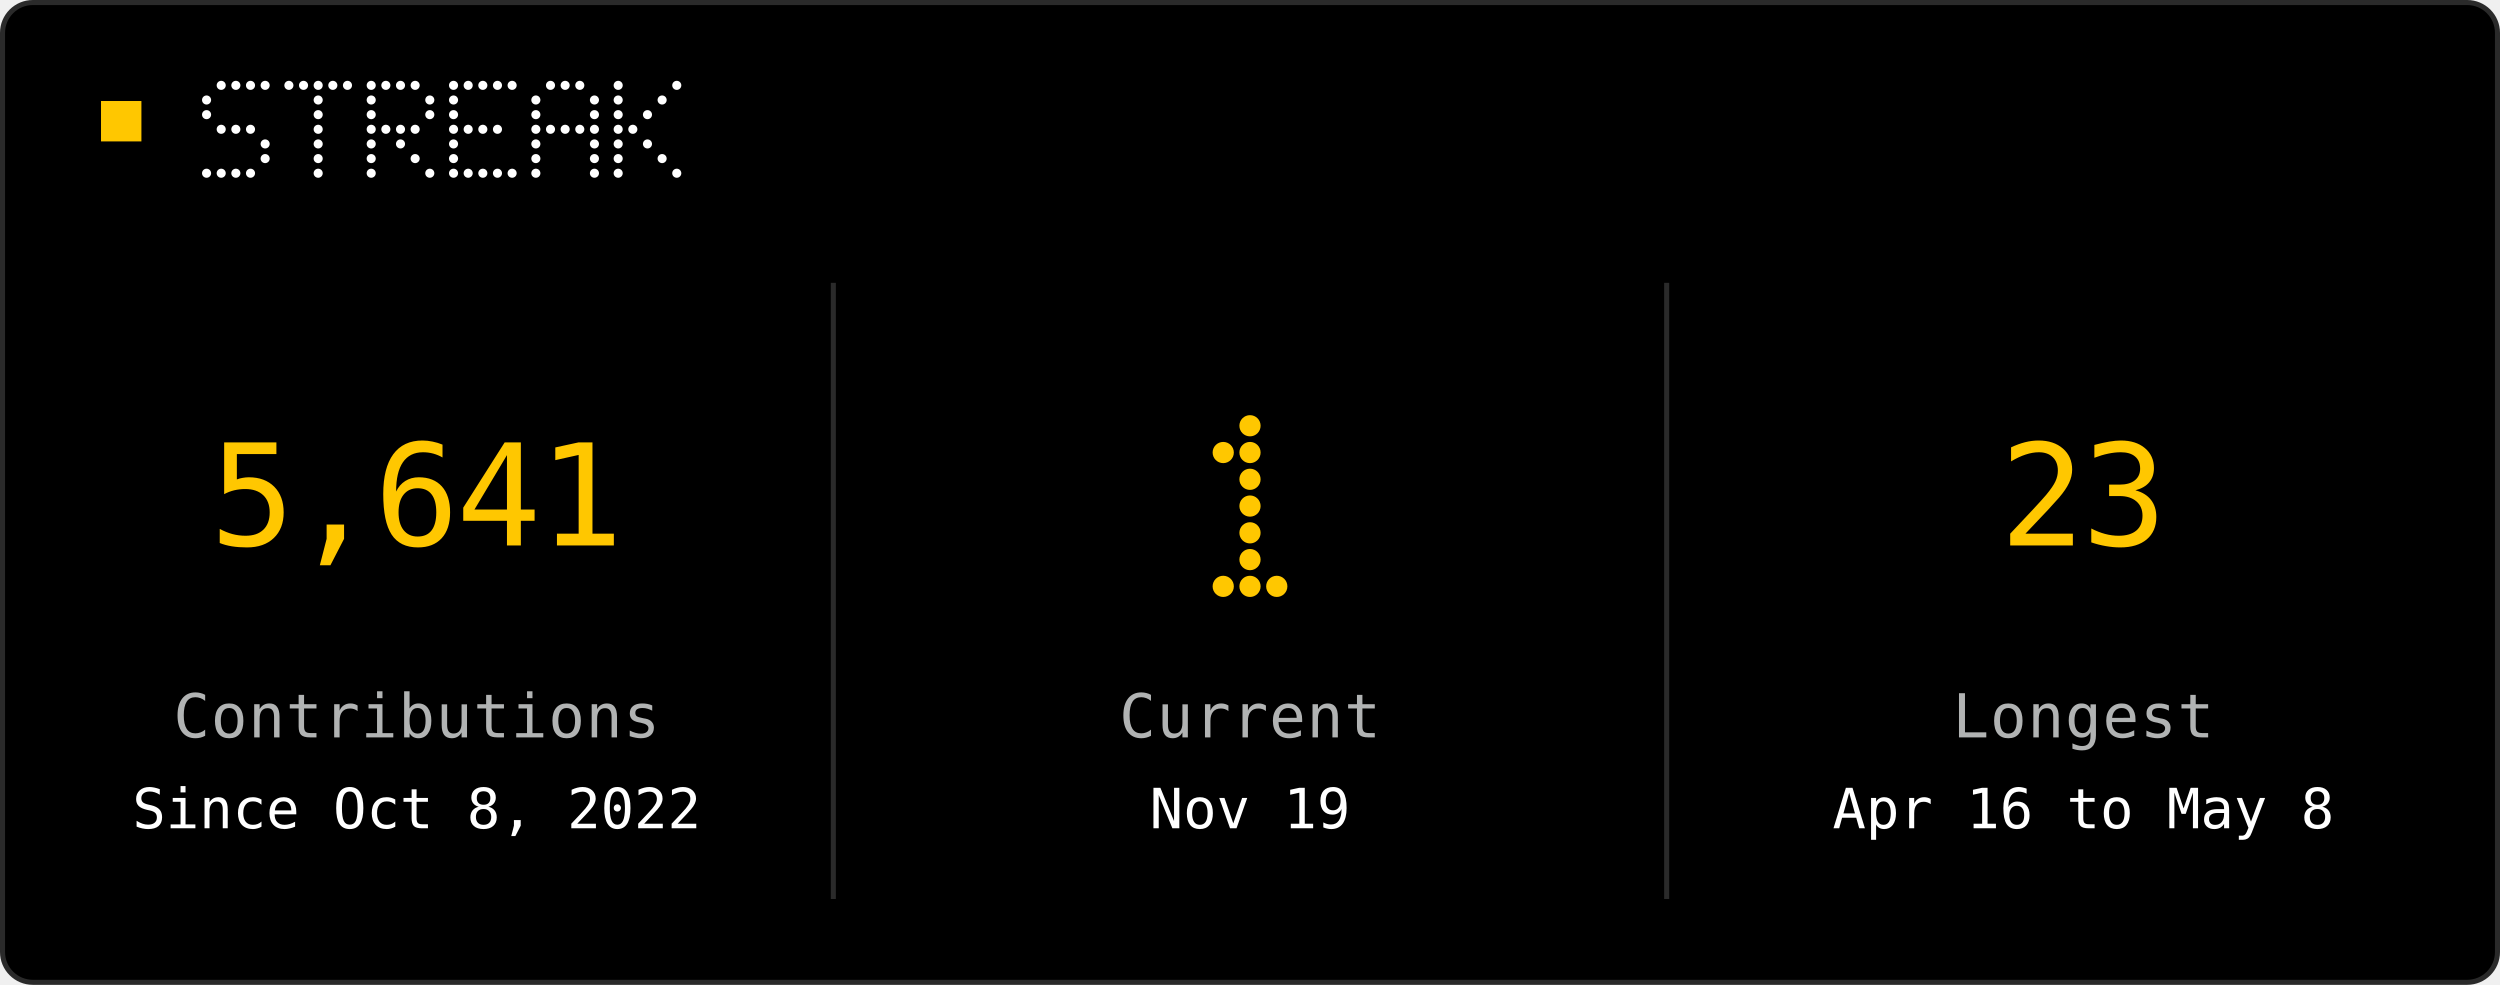
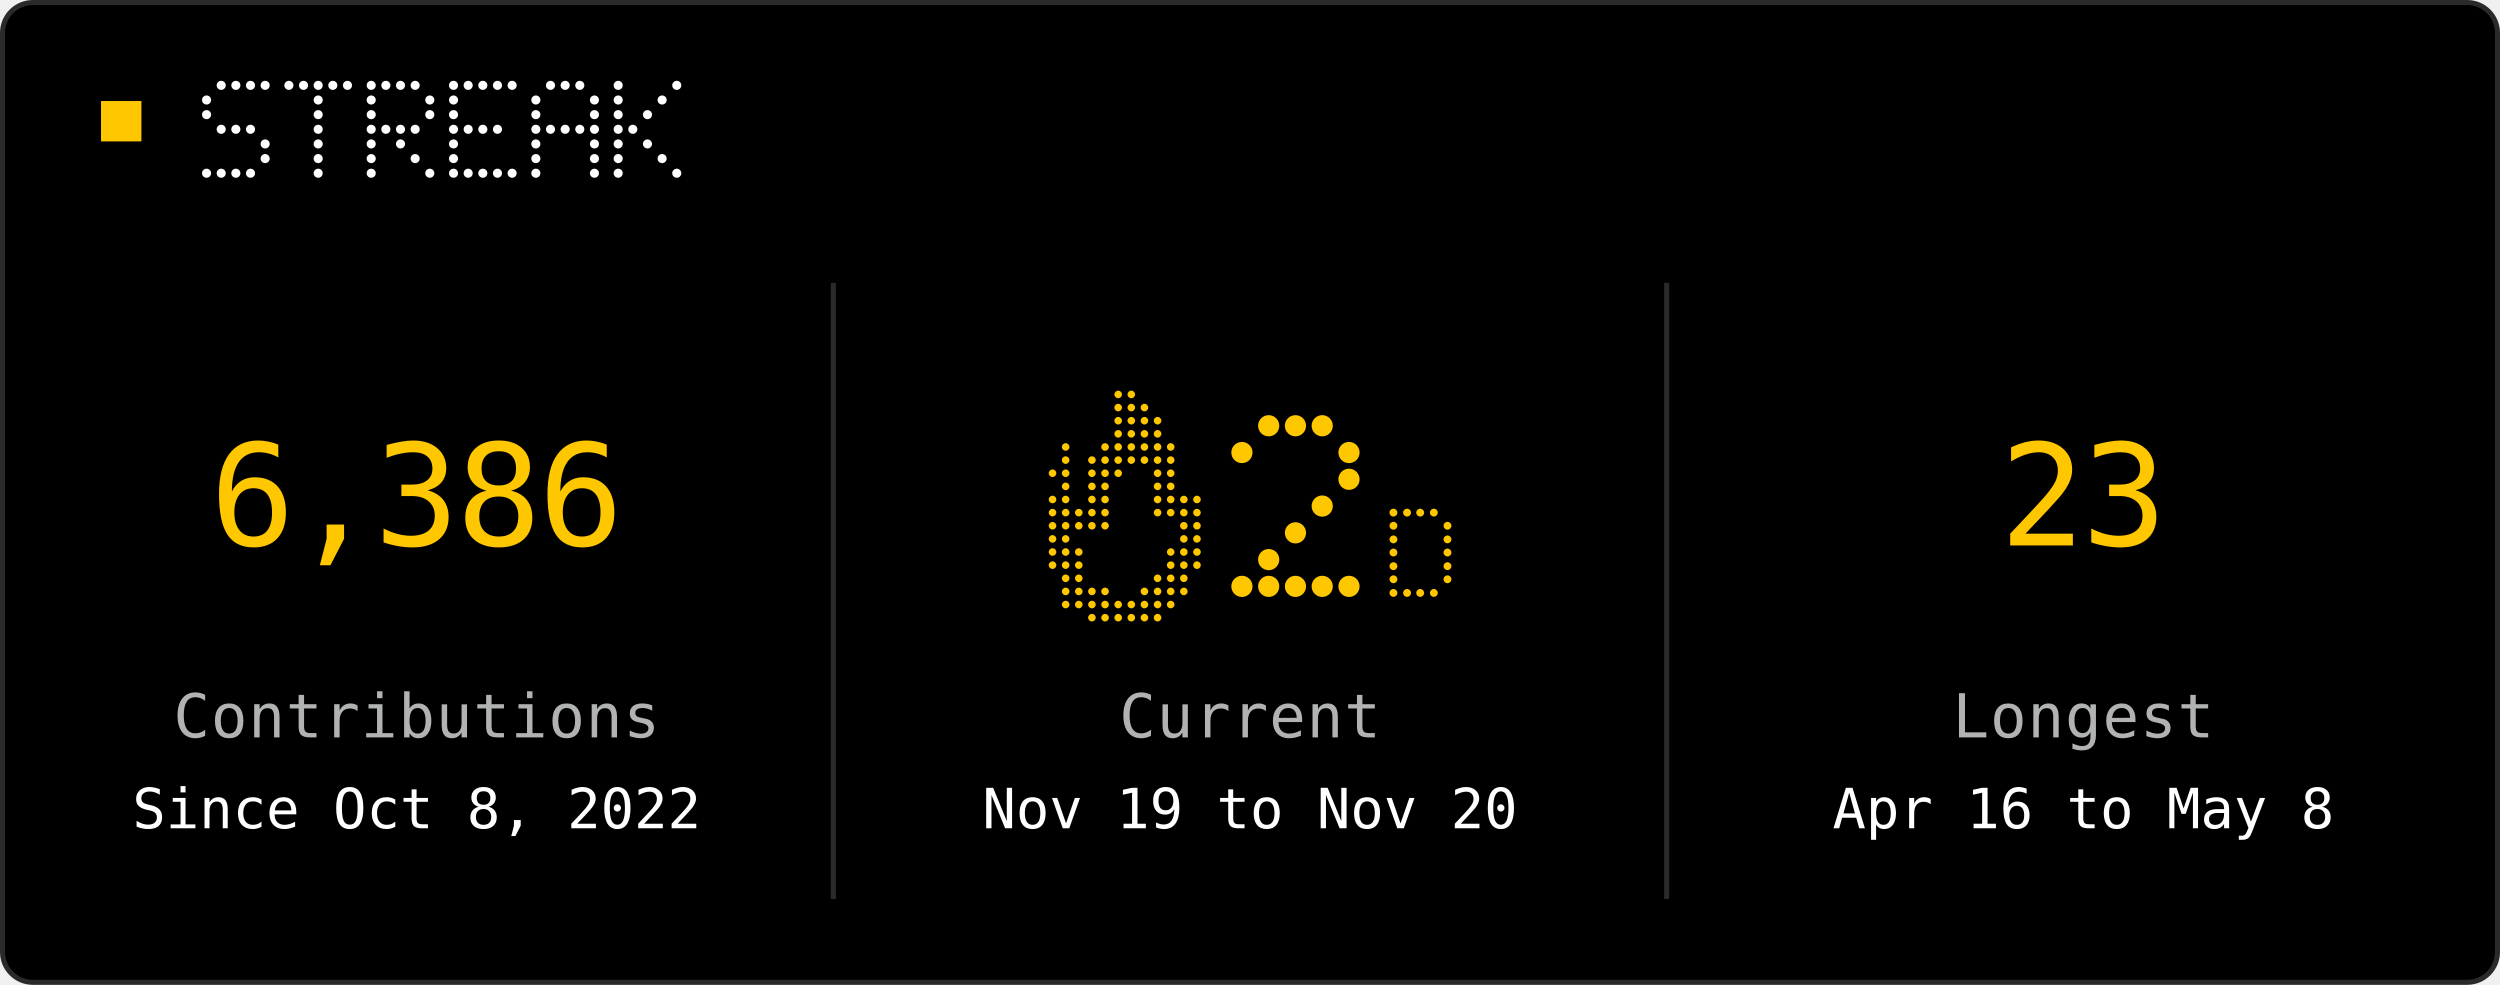
<svg xmlns="http://www.w3.org/2000/svg" width="495" height="195" viewBox="0 0 495 195" role="img">
  <rect x="0.5" y="0.5" width="494" height="194" rx="6" fill="#000000" stroke="#2A2A2A" stroke-width="1" />
  <rect x="20" y="20" width="8" height="8" fill="#FFC700" />
  <circle cx="43.8" cy="16.9" r="0.90" fill="#FFFFFF" />
  <circle cx="46.7" cy="16.9" r="0.90" fill="#FFFFFF" />
  <circle cx="49.6" cy="16.9" r="0.90" fill="#FFFFFF" />
  <circle cx="52.5" cy="16.9" r="0.90" fill="#FFFFFF" />
  <circle cx="40.9" cy="19.8" r="0.90" fill="#FFFFFF" />
  <circle cx="40.9" cy="22.7" r="0.90" fill="#FFFFFF" />
  <circle cx="43.8" cy="25.6" r="0.90" fill="#FFFFFF" />
  <circle cx="46.7" cy="25.6" r="0.90" fill="#FFFFFF" />
  <circle cx="49.6" cy="25.6" r="0.90" fill="#FFFFFF" />
  <circle cx="52.5" cy="28.5" r="0.90" fill="#FFFFFF" />
  <circle cx="52.5" cy="31.4" r="0.90" fill="#FFFFFF" />
  <circle cx="40.9" cy="34.3" r="0.90" fill="#FFFFFF" />
  <circle cx="43.8" cy="34.3" r="0.90" fill="#FFFFFF" />
  <circle cx="46.7" cy="34.3" r="0.90" fill="#FFFFFF" />
  <circle cx="49.6" cy="34.3" r="0.90" fill="#FFFFFF" />
  <circle cx="57.2" cy="16.9" r="0.90" fill="#FFFFFF" />
  <circle cx="60.1" cy="16.9" r="0.90" fill="#FFFFFF" />
  <circle cx="63.0" cy="16.9" r="0.90" fill="#FFFFFF" />
  <circle cx="65.9" cy="16.9" r="0.90" fill="#FFFFFF" />
  <circle cx="68.8" cy="16.9" r="0.90" fill="#FFFFFF" />
  <circle cx="63.0" cy="19.8" r="0.90" fill="#FFFFFF" />
  <circle cx="63.0" cy="22.7" r="0.90" fill="#FFFFFF" />
  <circle cx="63.0" cy="25.6" r="0.90" fill="#FFFFFF" />
  <circle cx="63.0" cy="28.5" r="0.90" fill="#FFFFFF" />
  <circle cx="63.0" cy="31.4" r="0.90" fill="#FFFFFF" />
  <circle cx="63.0" cy="34.3" r="0.90" fill="#FFFFFF" />
  <circle cx="73.5" cy="16.9" r="0.90" fill="#FFFFFF" />
  <circle cx="76.4" cy="16.9" r="0.90" fill="#FFFFFF" />
  <circle cx="79.3" cy="16.9" r="0.90" fill="#FFFFFF" />
  <circle cx="82.2" cy="16.9" r="0.90" fill="#FFFFFF" />
  <circle cx="73.5" cy="19.8" r="0.90" fill="#FFFFFF" />
  <circle cx="85.1" cy="19.8" r="0.90" fill="#FFFFFF" />
  <circle cx="73.5" cy="22.7" r="0.90" fill="#FFFFFF" />
  <circle cx="85.1" cy="22.7" r="0.90" fill="#FFFFFF" />
  <circle cx="73.5" cy="25.6" r="0.90" fill="#FFFFFF" />
  <circle cx="76.4" cy="25.6" r="0.90" fill="#FFFFFF" />
  <circle cx="79.3" cy="25.6" r="0.90" fill="#FFFFFF" />
  <circle cx="82.2" cy="25.6" r="0.90" fill="#FFFFFF" />
  <circle cx="73.5" cy="28.5" r="0.90" fill="#FFFFFF" />
  <circle cx="79.3" cy="28.5" r="0.90" fill="#FFFFFF" />
  <circle cx="73.5" cy="31.4" r="0.90" fill="#FFFFFF" />
  <circle cx="82.2" cy="31.4" r="0.90" fill="#FFFFFF" />
  <circle cx="73.5" cy="34.3" r="0.90" fill="#FFFFFF" />
  <circle cx="85.1" cy="34.3" r="0.90" fill="#FFFFFF" />
  <circle cx="89.8" cy="16.9" r="0.90" fill="#FFFFFF" />
  <circle cx="92.7" cy="16.9" r="0.90" fill="#FFFFFF" />
  <circle cx="95.6" cy="16.9" r="0.90" fill="#FFFFFF" />
  <circle cx="98.5" cy="16.9" r="0.90" fill="#FFFFFF" />
  <circle cx="101.4" cy="16.9" r="0.90" fill="#FFFFFF" />
  <circle cx="89.8" cy="19.8" r="0.90" fill="#FFFFFF" />
  <circle cx="89.8" cy="22.7" r="0.90" fill="#FFFFFF" />
  <circle cx="89.8" cy="25.6" r="0.90" fill="#FFFFFF" />
  <circle cx="92.7" cy="25.6" r="0.90" fill="#FFFFFF" />
  <circle cx="95.6" cy="25.6" r="0.90" fill="#FFFFFF" />
  <circle cx="98.5" cy="25.6" r="0.90" fill="#FFFFFF" />
  <circle cx="89.8" cy="28.5" r="0.90" fill="#FFFFFF" />
  <circle cx="89.8" cy="31.4" r="0.90" fill="#FFFFFF" />
  <circle cx="89.8" cy="34.3" r="0.90" fill="#FFFFFF" />
  <circle cx="92.7" cy="34.3" r="0.90" fill="#FFFFFF" />
  <circle cx="95.6" cy="34.3" r="0.90" fill="#FFFFFF" />
  <circle cx="98.5" cy="34.3" r="0.90" fill="#FFFFFF" />
  <circle cx="101.4" cy="34.3" r="0.90" fill="#FFFFFF" />
  <circle cx="109.0" cy="16.9" r="0.90" fill="#FFFFFF" />
  <circle cx="111.9" cy="16.9" r="0.90" fill="#FFFFFF" />
  <circle cx="114.8" cy="16.9" r="0.90" fill="#FFFFFF" />
  <circle cx="106.1" cy="19.8" r="0.90" fill="#FFFFFF" />
  <circle cx="117.7" cy="19.8" r="0.90" fill="#FFFFFF" />
  <circle cx="106.1" cy="22.7" r="0.90" fill="#FFFFFF" />
  <circle cx="117.7" cy="22.7" r="0.90" fill="#FFFFFF" />
  <circle cx="106.1" cy="25.6" r="0.90" fill="#FFFFFF" />
  <circle cx="109.0" cy="25.6" r="0.90" fill="#FFFFFF" />
  <circle cx="111.9" cy="25.6" r="0.90" fill="#FFFFFF" />
  <circle cx="114.8" cy="25.6" r="0.90" fill="#FFFFFF" />
  <circle cx="117.7" cy="25.6" r="0.90" fill="#FFFFFF" />
  <circle cx="106.1" cy="28.5" r="0.90" fill="#FFFFFF" />
  <circle cx="117.7" cy="28.5" r="0.90" fill="#FFFFFF" />
  <circle cx="106.1" cy="31.4" r="0.90" fill="#FFFFFF" />
  <circle cx="117.7" cy="31.4" r="0.90" fill="#FFFFFF" />
  <circle cx="106.1" cy="34.3" r="0.90" fill="#FFFFFF" />
  <circle cx="117.7" cy="34.3" r="0.90" fill="#FFFFFF" />
  <circle cx="122.4" cy="16.9" r="0.90" fill="#FFFFFF" />
  <circle cx="134.0" cy="16.9" r="0.90" fill="#FFFFFF" />
  <circle cx="122.4" cy="19.8" r="0.90" fill="#FFFFFF" />
  <circle cx="131.1" cy="19.8" r="0.90" fill="#FFFFFF" />
  <circle cx="122.4" cy="22.7" r="0.90" fill="#FFFFFF" />
  <circle cx="128.2" cy="22.7" r="0.90" fill="#FFFFFF" />
  <circle cx="122.4" cy="25.6" r="0.90" fill="#FFFFFF" />
  <circle cx="125.3" cy="25.6" r="0.90" fill="#FFFFFF" />
  <circle cx="122.4" cy="28.5" r="0.90" fill="#FFFFFF" />
  <circle cx="128.2" cy="28.5" r="0.90" fill="#FFFFFF" />
  <circle cx="122.4" cy="31.4" r="0.90" fill="#FFFFFF" />
  <circle cx="131.1" cy="31.4" r="0.90" fill="#FFFFFF" />
  <circle cx="122.4" cy="34.3" r="0.90" fill="#FFFFFF" />
  <circle cx="134.0" cy="34.3" r="0.90" fill="#FFFFFF" />
  <line x1="165.0" y1="56" x2="165.0" y2="178" stroke="#2A2A2A" />
  <line x1="330.0" y1="56" x2="330.0" y2="178" stroke="#2A2A2A" />
-   <text x="82.5" y="108" fill="#FFC700" text-anchor="middle" font-family="ui-monospace, Geist Mono, monospace" font-size="28" letter-spacing="-0.6" dominant-baseline="auto">5,641</text>
+   <text x="82.5" y="108" fill="#FFC700" text-anchor="middle" font-family="ui-monospace, Geist Mono, monospace" font-size="28" letter-spacing="-0.6" dominant-baseline="auto">6,386</text>
  <text x="82.5" y="146" fill="#B1B3B3" text-anchor="middle" font-family="ui-monospace, Geist Mono, monospace" font-size="12" letter-spacing="0.2" dominant-baseline="auto">Contributions</text>
  <text x="82.5" y="164" fill="#FFFFFF" text-anchor="middle" font-family="ui-monospace, Geist Mono, monospace" font-size="11" letter-spacing="0" dominant-baseline="auto">Since Oct 8, 2022</text>
-   <circle cx="247.5" cy="84.3" r="2.10" fill="#FFC700" />
-   <circle cx="242.2" cy="89.6" r="2.10" fill="#FFC700" />
-   <circle cx="247.5" cy="89.6" r="2.10" fill="#FFC700" />
-   <circle cx="247.5" cy="94.9" r="2.10" fill="#FFC700" />
-   <circle cx="247.5" cy="100.2" r="2.10" fill="#FFC700" />
-   <circle cx="247.5" cy="105.5" r="2.10" fill="#FFC700" />
-   <circle cx="247.5" cy="110.8" r="2.10" fill="#FFC700" />
-   <circle cx="242.2" cy="116.1" r="2.10" fill="#FFC700" />
-   <circle cx="247.5" cy="116.1" r="2.10" fill="#FFC700" />
-   <circle cx="252.8" cy="116.1" r="2.10" fill="#FFC700" />
+   <circle cx="221.4" cy="78.1" r="0.75" fill="#FFC700" />
+   <circle cx="224.0" cy="78.1" r="0.75" fill="#FFC700" />
+   <circle cx="221.4" cy="80.7" r="0.75" fill="#FFC700" />
+   <circle cx="224.0" cy="80.7" r="0.75" fill="#FFC700" />
+   <circle cx="226.6" cy="80.7" r="0.75" fill="#FFC700" />
+   <circle cx="221.4" cy="83.3" r="0.75" fill="#FFC700" />
+   <circle cx="224.0" cy="83.3" r="0.75" fill="#FFC700" />
+   <circle cx="226.6" cy="83.3" r="0.75" fill="#FFC700" />
+   <circle cx="229.2" cy="83.3" r="0.75" fill="#FFC700" />
+   <circle cx="221.4" cy="85.9" r="0.75" fill="#FFC700" />
+   <circle cx="224.0" cy="85.9" r="0.75" fill="#FFC700" />
+   <circle cx="226.6" cy="85.9" r="0.75" fill="#FFC700" />
+   <circle cx="229.2" cy="85.9" r="0.75" fill="#FFC700" />
+   <circle cx="211.0" cy="88.5" r="0.75" fill="#FFC700" />
+   <circle cx="218.8" cy="88.5" r="0.75" fill="#FFC700" />
+   <circle cx="221.4" cy="88.5" r="0.75" fill="#FFC700" />
+   <circle cx="224.0" cy="88.5" r="0.75" fill="#FFC700" />
+   <circle cx="226.6" cy="88.5" r="0.75" fill="#FFC700" />
+   <circle cx="229.2" cy="88.5" r="0.75" fill="#FFC700" />
+   <circle cx="231.8" cy="88.5" r="0.75" fill="#FFC700" />
+   <circle cx="211.0" cy="91.1" r="0.75" fill="#FFC700" />
+   <circle cx="216.2" cy="91.1" r="0.75" fill="#FFC700" />
+   <circle cx="218.8" cy="91.1" r="0.75" fill="#FFC700" />
+   <circle cx="221.4" cy="91.1" r="0.75" fill="#FFC700" />
+   <circle cx="224.0" cy="91.1" r="0.75" fill="#FFC700" />
+   <circle cx="226.6" cy="91.1" r="0.75" fill="#FFC700" />
+   <circle cx="229.2" cy="91.1" r="0.75" fill="#FFC700" />
+   <circle cx="231.8" cy="91.1" r="0.75" fill="#FFC700" />
+   <circle cx="208.4" cy="93.7" r="0.75" fill="#FFC700" />
+   <circle cx="211.0" cy="93.7" r="0.75" fill="#FFC700" />
+   <circle cx="216.2" cy="93.7" r="0.75" fill="#FFC700" />
+   <circle cx="218.8" cy="93.7" r="0.75" fill="#FFC700" />
+   <circle cx="221.4" cy="93.7" r="0.75" fill="#FFC700" />
+   <circle cx="229.2" cy="93.7" r="0.75" fill="#FFC700" />
+   <circle cx="231.8" cy="93.7" r="0.75" fill="#FFC700" />
+   <circle cx="211.0" cy="96.3" r="0.75" fill="#FFC700" />
+   <circle cx="216.2" cy="96.3" r="0.75" fill="#FFC700" />
+   <circle cx="218.8" cy="96.3" r="0.75" fill="#FFC700" />
+   <circle cx="229.2" cy="96.3" r="0.75" fill="#FFC700" />
+   <circle cx="231.8" cy="96.3" r="0.75" fill="#FFC700" />
+   <circle cx="208.4" cy="98.9" r="0.75" fill="#FFC700" />
+   <circle cx="211.0" cy="98.9" r="0.75" fill="#FFC700" />
+   <circle cx="216.2" cy="98.9" r="0.75" fill="#FFC700" />
+   <circle cx="218.8" cy="98.9" r="0.75" fill="#FFC700" />
+   <circle cx="229.2" cy="98.9" r="0.75" fill="#FFC700" />
+   <circle cx="231.8" cy="98.9" r="0.75" fill="#FFC700" />
+   <circle cx="234.4" cy="98.9" r="0.75" fill="#FFC700" />
+   <circle cx="237.0" cy="98.9" r="0.75" fill="#FFC700" />
+   <circle cx="208.4" cy="101.5" r="0.75" fill="#FFC700" />
+   <circle cx="211.0" cy="101.5" r="0.75" fill="#FFC700" />
+   <circle cx="213.6" cy="101.5" r="0.75" fill="#FFC700" />
+   <circle cx="216.2" cy="101.5" r="0.75" fill="#FFC700" />
+   <circle cx="218.8" cy="101.5" r="0.75" fill="#FFC700" />
+   <circle cx="229.2" cy="101.5" r="0.75" fill="#FFC700" />
+   <circle cx="231.8" cy="101.5" r="0.75" fill="#FFC700" />
+   <circle cx="234.4" cy="101.5" r="0.75" fill="#FFC700" />
+   <circle cx="237.0" cy="101.5" r="0.75" fill="#FFC700" />
+   <circle cx="208.4" cy="104.1" r="0.75" fill="#FFC700" />
+   <circle cx="211.0" cy="104.1" r="0.75" fill="#FFC700" />
+   <circle cx="213.6" cy="104.1" r="0.75" fill="#FFC700" />
+   <circle cx="216.2" cy="104.1" r="0.75" fill="#FFC700" />
+   <circle cx="218.8" cy="104.1" r="0.75" fill="#FFC700" />
+   <circle cx="234.4" cy="104.1" r="0.75" fill="#FFC700" />
+   <circle cx="237.0" cy="104.1" r="0.75" fill="#FFC700" />
+   <circle cx="208.4" cy="106.7" r="0.75" fill="#FFC700" />
+   <circle cx="211.0" cy="106.7" r="0.75" fill="#FFC700" />
+   <circle cx="234.4" cy="106.7" r="0.75" fill="#FFC700" />
+   <circle cx="237.0" cy="106.7" r="0.75" fill="#FFC700" />
+   <circle cx="208.4" cy="109.3" r="0.75" fill="#FFC700" />
+   <circle cx="211.0" cy="109.3" r="0.75" fill="#FFC700" />
+   <circle cx="213.6" cy="109.3" r="0.75" fill="#FFC700" />
+   <circle cx="231.8" cy="109.3" r="0.75" fill="#FFC700" />
+   <circle cx="234.4" cy="109.3" r="0.75" fill="#FFC700" />
+   <circle cx="237.0" cy="109.3" r="0.75" fill="#FFC700" />
+   <circle cx="208.4" cy="111.9" r="0.75" fill="#FFC700" />
+   <circle cx="211.0" cy="111.9" r="0.75" fill="#FFC700" />
+   <circle cx="213.6" cy="111.9" r="0.75" fill="#FFC700" />
+   <circle cx="231.8" cy="111.9" r="0.75" fill="#FFC700" />
+   <circle cx="234.4" cy="111.9" r="0.75" fill="#FFC700" />
+   <circle cx="237.0" cy="111.9" r="0.75" fill="#FFC700" />
+   <circle cx="211.0" cy="114.5" r="0.75" fill="#FFC700" />
+   <circle cx="213.6" cy="114.5" r="0.75" fill="#FFC700" />
+   <circle cx="229.2" cy="114.5" r="0.75" fill="#FFC700" />
+   <circle cx="231.8" cy="114.5" r="0.75" fill="#FFC700" />
+   <circle cx="234.4" cy="114.5" r="0.75" fill="#FFC700" />
+   <circle cx="211.0" cy="117.1" r="0.75" fill="#FFC700" />
+   <circle cx="213.6" cy="117.1" r="0.75" fill="#FFC700" />
+   <circle cx="216.2" cy="117.1" r="0.75" fill="#FFC700" />
+   <circle cx="218.8" cy="117.1" r="0.75" fill="#FFC700" />
+   <circle cx="226.6" cy="117.1" r="0.75" fill="#FFC700" />
+   <circle cx="229.2" cy="117.1" r="0.75" fill="#FFC700" />
+   <circle cx="231.8" cy="117.1" r="0.75" fill="#FFC700" />
+   <circle cx="234.4" cy="117.1" r="0.75" fill="#FFC700" />
+   <circle cx="211.0" cy="119.7" r="0.75" fill="#FFC700" />
+   <circle cx="213.6" cy="119.7" r="0.75" fill="#FFC700" />
+   <circle cx="216.2" cy="119.7" r="0.75" fill="#FFC700" />
+   <circle cx="218.8" cy="119.7" r="0.75" fill="#FFC700" />
+   <circle cx="221.4" cy="119.7" r="0.75" fill="#FFC700" />
+   <circle cx="224.0" cy="119.7" r="0.75" fill="#FFC700" />
+   <circle cx="226.6" cy="119.7" r="0.75" fill="#FFC700" />
+   <circle cx="229.2" cy="119.7" r="0.75" fill="#FFC700" />
+   <circle cx="231.8" cy="119.7" r="0.75" fill="#FFC700" />
+   <circle cx="216.2" cy="122.3" r="0.75" fill="#FFC700" />
+   <circle cx="218.8" cy="122.3" r="0.75" fill="#FFC700" />
+   <circle cx="221.4" cy="122.3" r="0.75" fill="#FFC700" />
+   <circle cx="224.0" cy="122.3" r="0.75" fill="#FFC700" />
+   <circle cx="226.6" cy="122.3" r="0.75" fill="#FFC700" />
+   <circle cx="229.2" cy="122.3" r="0.75" fill="#FFC700" />
+   <circle cx="251.2" cy="84.3" r="2.10" fill="#FFC700" />
+   <circle cx="256.5" cy="84.3" r="2.10" fill="#FFC700" />
+   <circle cx="261.8" cy="84.3" r="2.10" fill="#FFC700" />
+   <circle cx="245.9" cy="89.6" r="2.10" fill="#FFC700" />
+   <circle cx="267.1" cy="89.6" r="2.10" fill="#FFC700" />
+   <circle cx="267.1" cy="94.9" r="2.10" fill="#FFC700" />
+   <circle cx="261.8" cy="100.2" r="2.10" fill="#FFC700" />
+   <circle cx="256.5" cy="105.5" r="2.10" fill="#FFC700" />
+   <circle cx="251.2" cy="110.8" r="2.10" fill="#FFC700" />
+   <circle cx="245.9" cy="116.1" r="2.10" fill="#FFC700" />
+   <circle cx="251.2" cy="116.1" r="2.10" fill="#FFC700" />
+   <circle cx="256.5" cy="116.1" r="2.10" fill="#FFC700" />
+   <circle cx="261.8" cy="116.1" r="2.10" fill="#FFC700" />
+   <circle cx="267.1" cy="116.1" r="2.10" fill="#FFC700" />
+   <circle cx="275.9" cy="101.5" r="0.78" fill="#FFC700" />
+   <circle cx="278.6" cy="101.5" r="0.78" fill="#FFC700" />
+   <circle cx="281.2" cy="101.5" r="0.78" fill="#FFC700" />
+   <circle cx="283.9" cy="101.5" r="0.78" fill="#FFC700" />
+   <circle cx="275.9" cy="104.1" r="0.78" fill="#FFC700" />
+   <circle cx="286.6" cy="104.1" r="0.78" fill="#FFC700" />
+   <circle cx="275.9" cy="106.8" r="0.78" fill="#FFC700" />
+   <circle cx="286.6" cy="106.8" r="0.78" fill="#FFC700" />
+   <circle cx="275.9" cy="109.4" r="0.78" fill="#FFC700" />
+   <circle cx="286.6" cy="109.4" r="0.78" fill="#FFC700" />
+   <circle cx="275.9" cy="112.1" r="0.78" fill="#FFC700" />
+   <circle cx="286.6" cy="112.1" r="0.78" fill="#FFC700" />
+   <circle cx="275.9" cy="114.7" r="0.78" fill="#FFC700" />
+   <circle cx="286.6" cy="114.7" r="0.78" fill="#FFC700" />
+   <circle cx="275.9" cy="117.4" r="0.78" fill="#FFC700" />
+   <circle cx="278.6" cy="117.4" r="0.78" fill="#FFC700" />
+   <circle cx="281.2" cy="117.4" r="0.78" fill="#FFC700" />
+   <circle cx="283.9" cy="117.4" r="0.78" fill="#FFC700" />
  <text x="247.5" y="146" fill="#B1B3B3" text-anchor="middle" font-family="ui-monospace, Geist Mono, monospace" font-size="12" letter-spacing="0.2" dominant-baseline="auto">Current</text>
-   <text x="247.5" y="164" fill="#FFFFFF" text-anchor="middle" font-family="ui-monospace, Geist Mono, monospace" font-size="11" letter-spacing="0" dominant-baseline="auto">Nov 19</text>
+   <text x="247.5" y="164" fill="#FFFFFF" text-anchor="middle" font-family="ui-monospace, Geist Mono, monospace" font-size="11" letter-spacing="0" dominant-baseline="auto">Nov 19 to Nov 20</text>
  <text x="412.5" y="108" fill="#FFC700" text-anchor="middle" font-family="ui-monospace, Geist Mono, monospace" font-size="28" letter-spacing="-0.6" dominant-baseline="auto">23</text>
  <text x="412.5" y="146" fill="#B1B3B3" text-anchor="middle" font-family="ui-monospace, Geist Mono, monospace" font-size="12" letter-spacing="0.2" dominant-baseline="auto">Longest</text>
  <text x="412.5" y="164" fill="#FFFFFF" text-anchor="middle" font-family="ui-monospace, Geist Mono, monospace" font-size="11" letter-spacing="0" dominant-baseline="auto">Apr 16 to May 8</text>
</svg>
